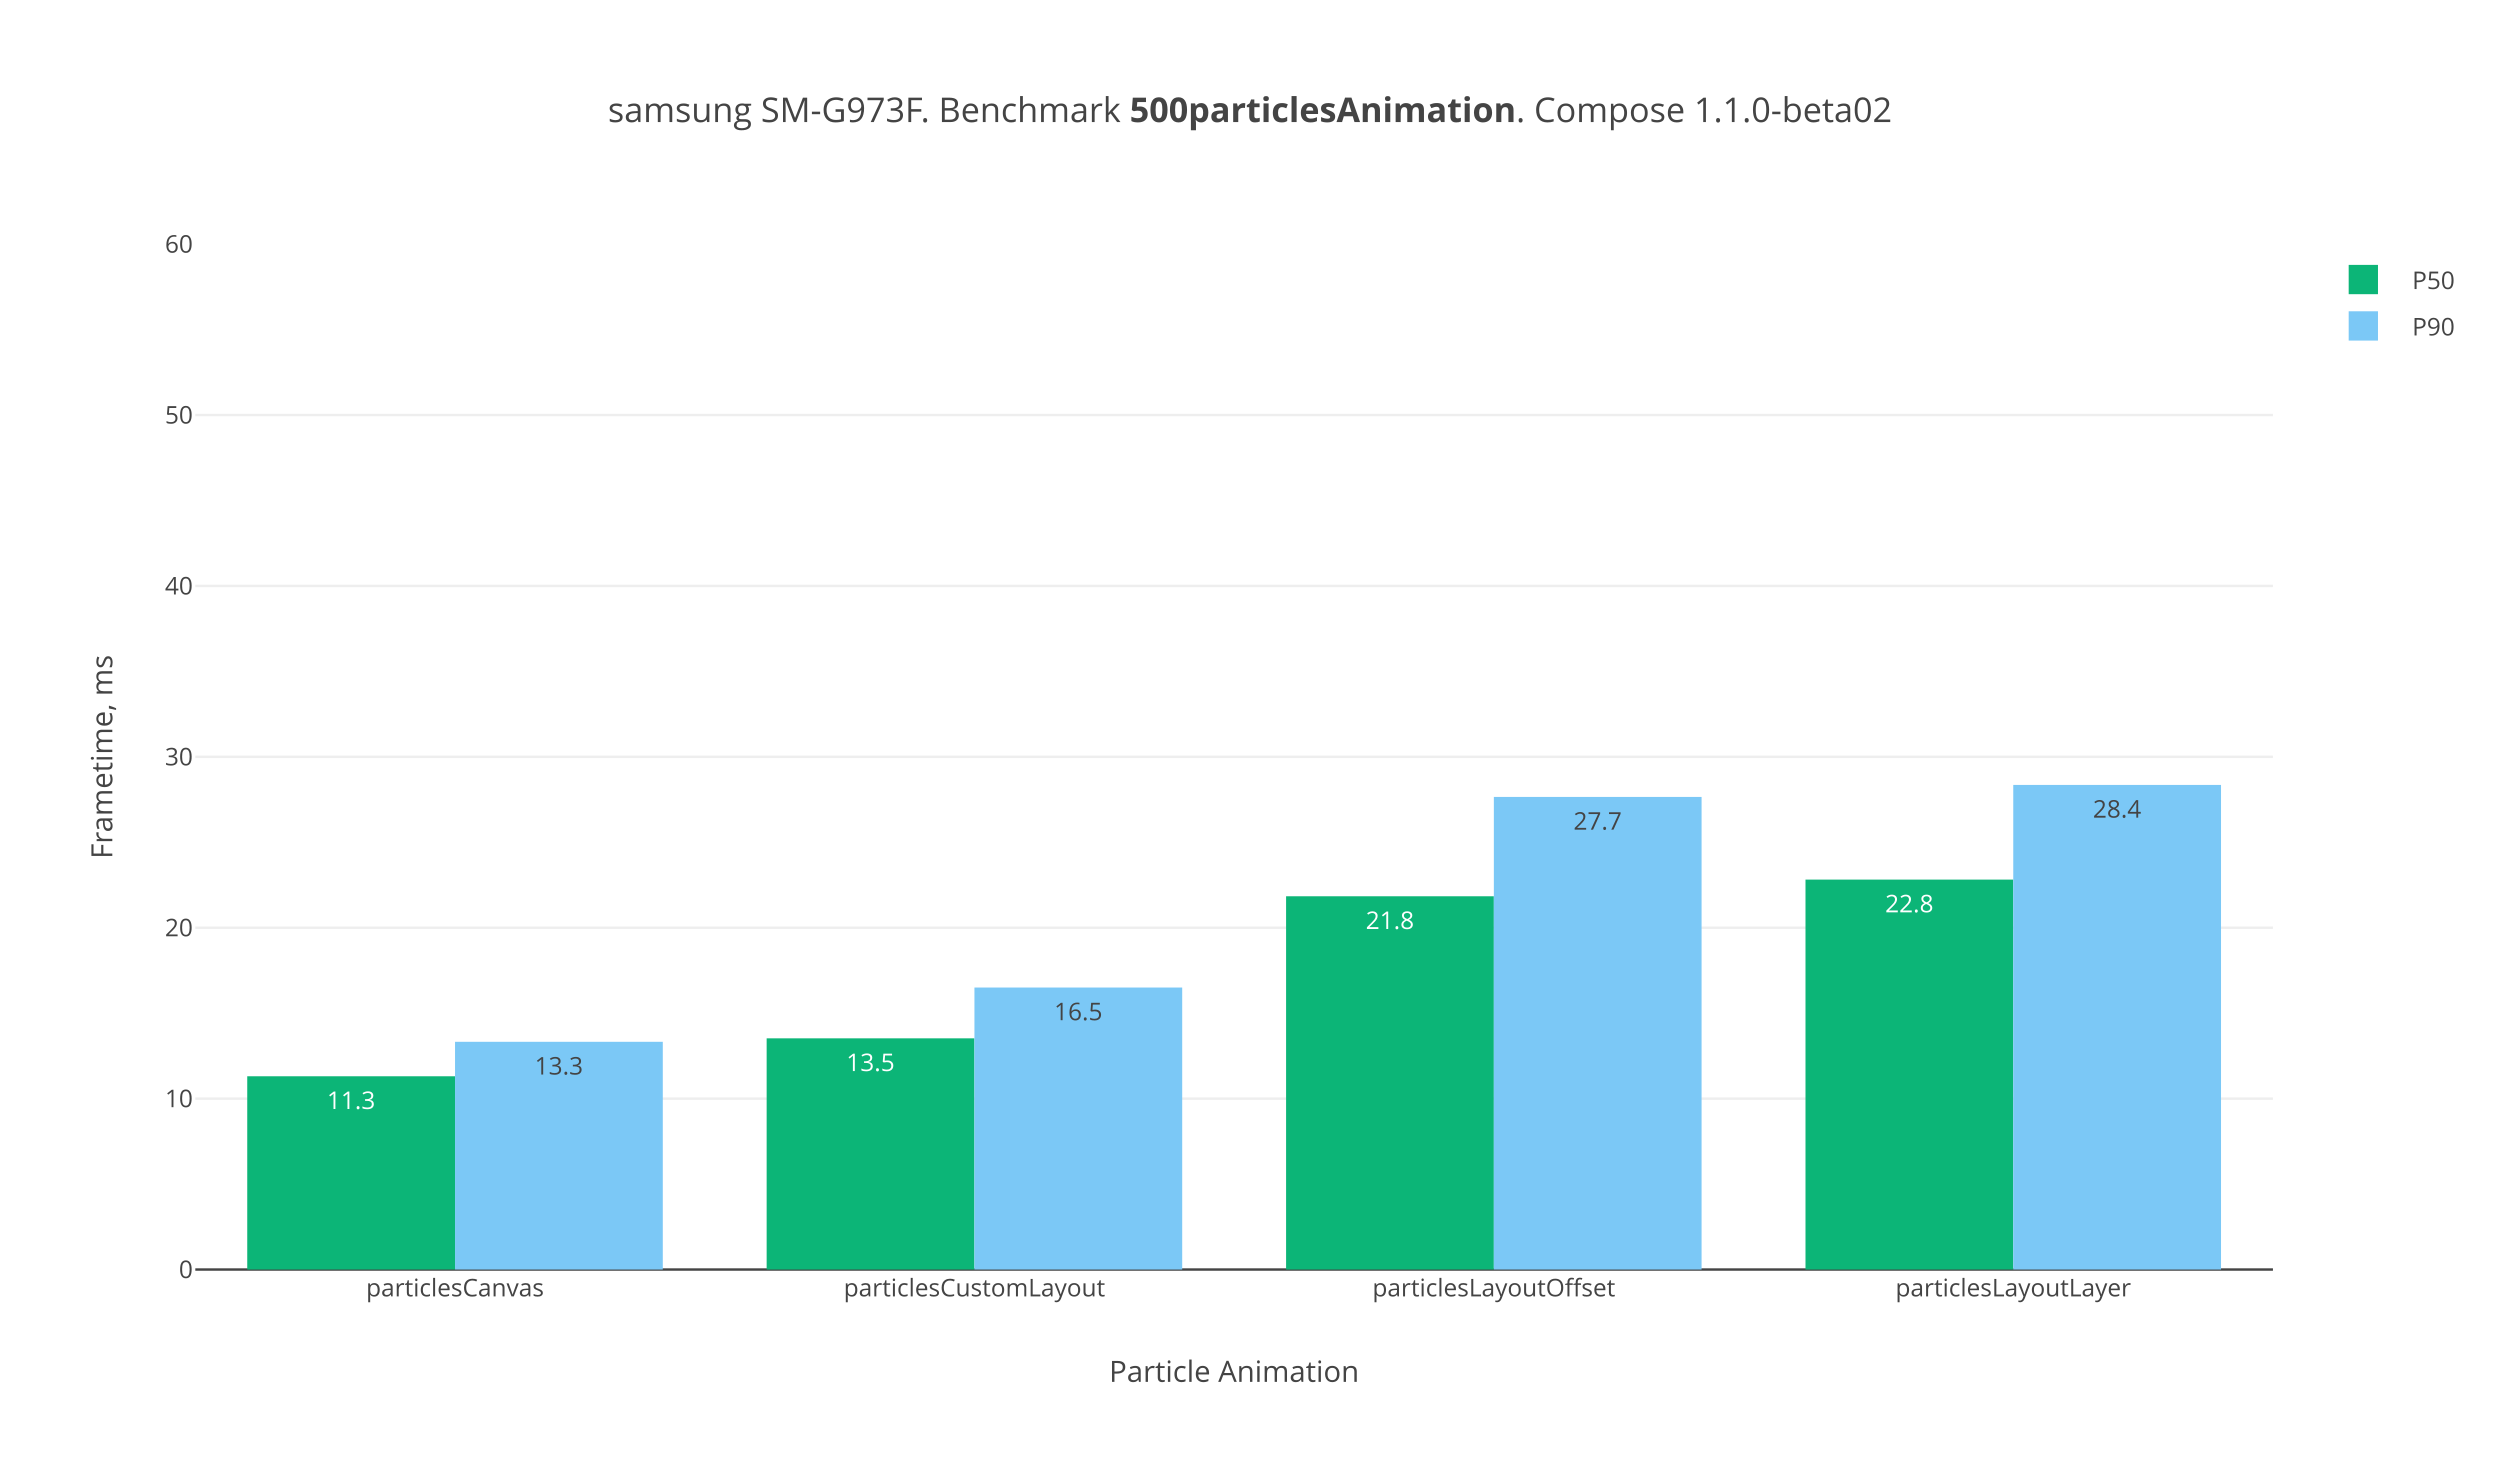
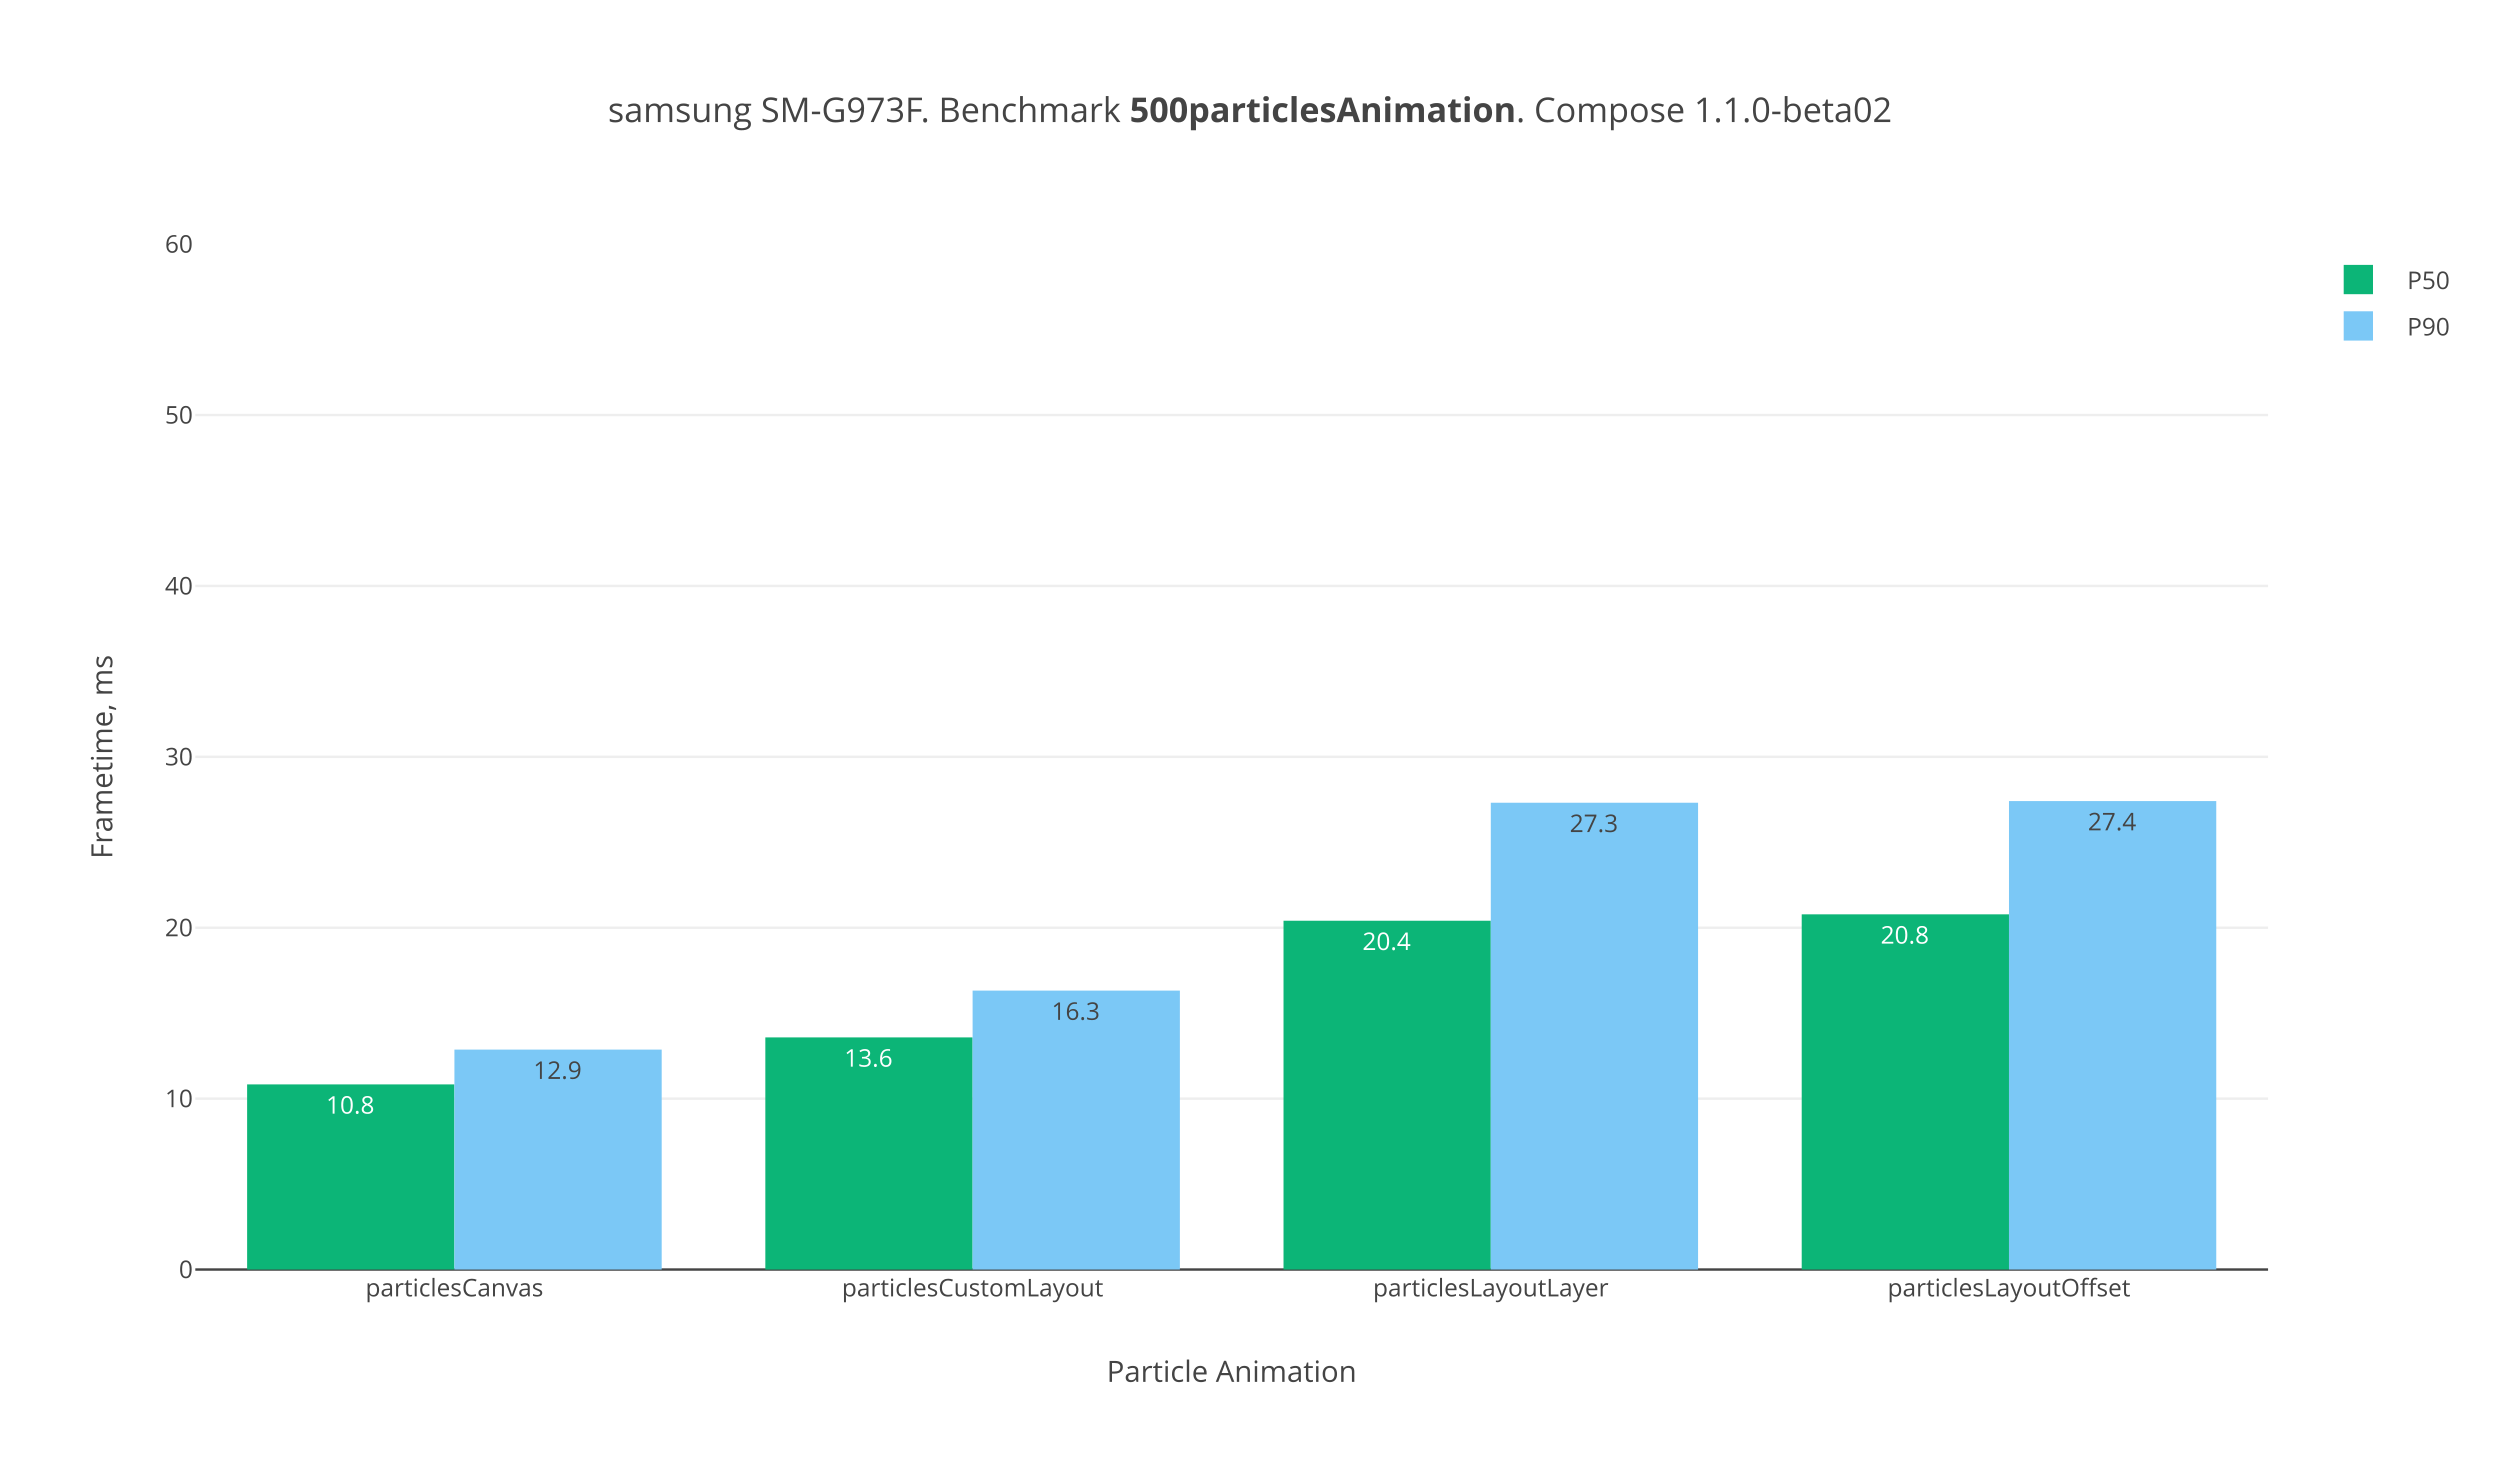
<svg xmlns="http://www.w3.org/2000/svg" class="main-svg" width="1024" height="600" style="" viewBox="0 0 1024 600">
  <rect x="0" y="0" width="1024" height="600" style="fill: rgb(255, 255, 255); fill-opacity: 1;" />
-   <defs id="defs-ac30d5">
+   <defs id="defs-26608c">
    <g class="clips">
-       <clipPath id="clipac30d5xyplot" class="plotclip">
-         <rect width="851" height="420" />
-       </clipPath>
-       <clipPath class="axesclip" id="clipac30d5x">
-         <rect x="80" y="0" width="851" height="600" />
-       </clipPath>
-       <clipPath class="axesclip" id="clipac30d5y">
+       <clipPath id="clip26608cxyplot" class="plotclip">
+         <rect width="849" height="420" />
+       </clipPath>
+       <clipPath class="axesclip" id="clip26608cx">
+         <rect x="80" y="0" width="849" height="600" />
+       </clipPath>
+       <clipPath class="axesclip" id="clip26608cy">
        <rect x="0" y="100" width="1024" height="420" />
      </clipPath>
-       <clipPath class="axesclip" id="clipac30d5xy">
-         <rect x="80" y="100" width="851" height="420" />
+       <clipPath class="axesclip" id="clip26608cxy">
+         <rect x="80" y="100" width="849" height="420" />
      </clipPath>
    </g>
    <g class="gradients" />
  </defs>
  <g class="bglayer" />
  <g class="layer-below">
    <g class="imagelayer" />
    <g class="shapelayer" />
  </g>
  <g class="cartesianlayer">
    <g class="subplot xy">
      <g class="layer-subplot">
        <g class="shapelayer" />
        <g class="imagelayer" />
      </g>
      <g class="gridlayer">
        <g class="x" />
        <g class="y">
-           <path class="ygrid crisp" transform="translate(0,450)" d="M80,0h851" style="stroke: rgb(238, 238, 238); stroke-opacity: 1; stroke-width: 1px;" />
-           <path class="ygrid crisp" transform="translate(0,380)" d="M80,0h851" style="stroke: rgb(238, 238, 238); stroke-opacity: 1; stroke-width: 1px;" />
-           <path class="ygrid crisp" transform="translate(0,310)" d="M80,0h851" style="stroke: rgb(238, 238, 238); stroke-opacity: 1; stroke-width: 1px;" />
-           <path class="ygrid crisp" transform="translate(0,240)" d="M80,0h851" style="stroke: rgb(238, 238, 238); stroke-opacity: 1; stroke-width: 1px;" />
-           <path class="ygrid crisp" transform="translate(0,170)" d="M80,0h851" style="stroke: rgb(238, 238, 238); stroke-opacity: 1; stroke-width: 1px;" />
+           <path class="ygrid crisp" transform="translate(0,450)" d="M80,0h849" style="stroke: rgb(238, 238, 238); stroke-opacity: 1; stroke-width: 1px;" />
+           <path class="ygrid crisp" transform="translate(0,380)" d="M80,0h849" style="stroke: rgb(238, 238, 238); stroke-opacity: 1; stroke-width: 1px;" />
+           <path class="ygrid crisp" transform="translate(0,310)" d="M80,0h849" style="stroke: rgb(238, 238, 238); stroke-opacity: 1; stroke-width: 1px;" />
+           <path class="ygrid crisp" transform="translate(0,240)" d="M80,0h849" style="stroke: rgb(238, 238, 238); stroke-opacity: 1; stroke-width: 1px;" />
+           <path class="ygrid crisp" transform="translate(0,170)" d="M80,0h849" style="stroke: rgb(238, 238, 238); stroke-opacity: 1; stroke-width: 1px;" />
        </g>
      </g>
      <g class="zerolinelayer">
-         <path class="yzl zl crisp" transform="translate(0,520)" d="M80,0h851" style="stroke: rgb(68, 68, 68); stroke-opacity: 1; stroke-width: 1px;" />
+         <path class="yzl zl crisp" transform="translate(0,520)" d="M80,0h849" style="stroke: rgb(68, 68, 68); stroke-opacity: 1; stroke-width: 1px;" />
      </g>
      <path class="xlines-below" />
      <path class="ylines-below" />
      <g class="overlines-below" />
      <g class="xaxislayer-below" />
      <g class="yaxislayer-below" />
      <g class="overaxes-below" />
-       <g class="plot" transform="translate(80,100)" clip-path="url('#clipac30d5xyplot')">
+       <g class="plot" transform="translate(80,100)" clip-path="url('#clip26608cxyplot')">
        <g class="barlayer mlayer">
          <g class="trace bars" style="opacity: 1;">
            <g class="points">
              <g class="point">
-                 <path d="M21.27,420V340.84H106.38V420Z" style="vector-effect: non-scaling-stroke; opacity: 1; stroke-width: 0px; fill: rgb(12, 181, 119); fill-opacity: 1;" />
-                 <text class="bartext bartext-inside" text-anchor="middle" data-notex="1" x="0" y="0" style="font-family: 'Open Sans', verdana, arial, sans-serif; font-size: 10px; fill: rgb(255, 255, 255); fill-opacity: 1; white-space: pre;" transform="translate(63.80156,354.2462)">11.3</text>
-               </g>
-               <g class="point">
-                 <path d="M234.02,420V325.31H319.13V420Z" style="vector-effect: non-scaling-stroke; opacity: 1; stroke-width: 0px; fill: rgb(12, 181, 119); fill-opacity: 1;" />
-                 <text class="bartext bartext-inside" text-anchor="middle" data-notex="1" x="0" y="0" style="font-family: 'Open Sans', verdana, arial, sans-serif; font-size: 10px; fill: rgb(255, 255, 255); fill-opacity: 1; white-space: pre;" transform="translate(276.5516,338.7163)">13.5</text>
-               </g>
-               <g class="point">
-                 <path d="M446.78,420V267.11H531.88V420Z" style="vector-effect: non-scaling-stroke; opacity: 1; stroke-width: 0px; fill: rgb(12, 181, 119); fill-opacity: 1;" />
-                 <text class="bartext bartext-inside" text-anchor="middle" data-notex="1" x="0" y="0" style="font-family: 'Open Sans', verdana, arial, sans-serif; font-size: 10px; fill: rgb(255, 255, 255); fill-opacity: 1; white-space: pre;" transform="translate(489.3066,280.5163)">21.8</text>
-               </g>
-               <g class="point">
-                 <path d="M659.53,420V260.28H744.63V420Z" style="vector-effect: non-scaling-stroke; opacity: 1; stroke-width: 0px; fill: rgb(12, 181, 119); fill-opacity: 1;" />
-                 <text class="bartext bartext-inside" text-anchor="middle" data-notex="1" x="0" y="0" style="font-family: 'Open Sans', verdana, arial, sans-serif; font-size: 10px; fill: rgb(255, 255, 255); fill-opacity: 1; white-space: pre;" transform="translate(702.0566,273.6862)">22.8</text>
+                 <path d="M21.22,420V344.16H106.13V420Z" style="vector-effect: non-scaling-stroke; opacity: 1; stroke-width: 0px; fill: rgb(12, 181, 119); fill-opacity: 1;" />
+                 <text class="bartext bartext-inside" text-anchor="middle" data-notex="1" x="0" y="0" style="font-family: 'Open Sans', verdana, arial, sans-serif; font-size: 10px; fill: rgb(255, 255, 255); fill-opacity: 1; white-space: pre;" transform="translate(63.45625,356.16)">10.8</text>
+               </g>
+               <g class="point">
+                 <path d="M233.48,420V324.92H318.38V420Z" style="vector-effect: non-scaling-stroke; opacity: 1; stroke-width: 0px; fill: rgb(12, 181, 119); fill-opacity: 1;" />
+                 <text class="bartext bartext-inside" text-anchor="middle" data-notex="1" x="0" y="0" style="font-family: 'Open Sans', verdana, arial, sans-serif; font-size: 10px; fill: rgb(255, 255, 255); fill-opacity: 1; white-space: pre;" transform="translate(275.7113,336.92)">13.6</text>
+               </g>
+               <g class="point">
+                 <path d="M445.73,420V277.13H530.63V420Z" style="vector-effect: non-scaling-stroke; opacity: 1; stroke-width: 0px; fill: rgb(12, 181, 119); fill-opacity: 1;" />
+                 <text class="bartext bartext-inside" text-anchor="middle" data-notex="1" x="0" y="0" style="font-family: 'Open Sans', verdana, arial, sans-serif; font-size: 10px; fill: rgb(255, 255, 255); fill-opacity: 1; white-space: pre;" transform="translate(487.9613,289.13)">20.4</text>
+               </g>
+               <g class="point">
+                 <path d="M657.98,420V274.51H742.88V420Z" style="vector-effect: non-scaling-stroke; opacity: 1; stroke-width: 0px; fill: rgb(12, 181, 119); fill-opacity: 1;" />
+                 <text class="bartext bartext-inside" text-anchor="middle" data-notex="1" x="0" y="0" style="font-family: 'Open Sans', verdana, arial, sans-serif; font-size: 10px; fill: rgb(255, 255, 255); fill-opacity: 1; white-space: pre;" transform="translate(700.2113,286.51)">20.8</text>
              </g>
            </g>
          </g>
          <g class="trace bars" style="opacity: 1;">
            <g class="points">
              <g class="point">
-                 <path d="M106.38,420V326.73H191.48V420Z" style="vector-effect: non-scaling-stroke; opacity: 1; stroke-width: 0px; fill: rgb(123, 200, 246); fill-opacity: 1;" />
-                 <text class="bartext bartext-inside" text-anchor="middle" data-notex="1" x="0" y="0" style="font-family: 'Open Sans', verdana, arial, sans-serif; font-size: 10px; fill: rgb(68, 68, 68); fill-opacity: 1; white-space: pre;" transform="translate(148.9066,340.1363)">13.3</text>
-               </g>
-               <g class="point">
-                 <path d="M319.13,420V304.48H404.23V420Z" style="vector-effect: non-scaling-stroke; opacity: 1; stroke-width: 0px; fill: rgb(123, 200, 246); fill-opacity: 1;" />
-                 <text class="bartext bartext-inside" text-anchor="middle" data-notex="1" x="0" y="0" style="font-family: 'Open Sans', verdana, arial, sans-serif; font-size: 10px; fill: rgb(68, 68, 68); fill-opacity: 1; white-space: pre;" transform="translate(361.6566,317.8863)">16.5</text>
-               </g>
-               <g class="point">
-                 <path d="M531.88,420V226.43H616.97V420Z" style="vector-effect: non-scaling-stroke; opacity: 1; stroke-width: 0px; fill: rgb(123, 200, 246); fill-opacity: 1;" />
-                 <text class="bartext bartext-inside" text-anchor="middle" data-notex="1" x="0" y="0" style="font-family: 'Open Sans', verdana, arial, sans-serif; font-size: 10px; fill: rgb(68, 68, 68); fill-opacity: 1; white-space: pre;" transform="translate(574.4016,239.8363)">27.7</text>
-               </g>
-               <g class="point">
-                 <path d="M744.63,420V221.5H829.73V420Z" style="vector-effect: non-scaling-stroke; opacity: 1; stroke-width: 0px; fill: rgb(123, 200, 246); fill-opacity: 1;" />
-                 <text class="bartext bartext-inside" text-anchor="middle" data-notex="1" x="0" y="0" style="font-family: 'Open Sans', verdana, arial, sans-serif; font-size: 10px; fill: rgb(68, 68, 68); fill-opacity: 1; white-space: pre;" transform="translate(787.1566,234.9062)">28.4</text>
+                 <path d="M106.13,420V329.92H191.03V420Z" style="vector-effect: non-scaling-stroke; opacity: 1; stroke-width: 0px; fill: rgb(123, 200, 246); fill-opacity: 1;" />
+                 <text class="bartext bartext-inside" text-anchor="middle" data-notex="1" x="0" y="0" style="font-family: 'Open Sans', verdana, arial, sans-serif; font-size: 10px; fill: rgb(68, 68, 68); fill-opacity: 1; white-space: pre;" transform="translate(148.3612,341.92)">12.9</text>
+               </g>
+               <g class="point">
+                 <path d="M318.38,420V305.74H403.28V420Z" style="vector-effect: non-scaling-stroke; opacity: 1; stroke-width: 0px; fill: rgb(123, 200, 246); fill-opacity: 1;" />
+                 <text class="bartext bartext-inside" text-anchor="middle" data-notex="1" x="0" y="0" style="font-family: 'Open Sans', verdana, arial, sans-serif; font-size: 10px; fill: rgb(68, 68, 68); fill-opacity: 1; white-space: pre;" transform="translate(360.6112,317.74)">16.3</text>
+               </g>
+               <g class="point">
+                 <path d="M530.63,420V228.81H615.53V420Z" style="vector-effect: non-scaling-stroke; opacity: 1; stroke-width: 0px; fill: rgb(123, 200, 246); fill-opacity: 1;" />
+                 <text class="bartext bartext-inside" text-anchor="middle" data-notex="1" x="0" y="0" style="font-family: 'Open Sans', verdana, arial, sans-serif; font-size: 10px; fill: rgb(68, 68, 68); fill-opacity: 1; white-space: pre;" transform="translate(572.8612,240.81)">27.3</text>
+               </g>
+               <g class="point">
+                 <path d="M742.88,420V228.11H827.78V420Z" style="vector-effect: non-scaling-stroke; opacity: 1; stroke-width: 0px; fill: rgb(123, 200, 246); fill-opacity: 1;" />
+                 <text class="bartext bartext-inside" text-anchor="middle" data-notex="1" x="0" y="0" style="font-family: 'Open Sans', verdana, arial, sans-serif; font-size: 10px; fill: rgb(68, 68, 68); fill-opacity: 1; white-space: pre;" transform="translate(785.1112,240.11)">27.4</text>
              </g>
            </g>
          </g>
        </g>
      </g>
      <g class="overplot" />
      <path class="xlines-above crisp" style="fill: none;" d="M0,0" />
      <path class="ylines-above crisp" style="fill: none;" d="M0,0" />
      <g class="overlines-above" />
      <g class="xaxislayer-above">
        <g class="xtick">
-           <text text-anchor="middle" x="0" y="531" transform="translate(186.38,0)" style="font-family: 'Open Sans', verdana, arial, sans-serif; font-size: 10px; fill: rgb(68, 68, 68); fill-opacity: 1; white-space: pre;">particlesCanvas</text>
-         </g>
-         <g class="xtick">
-           <text text-anchor="middle" x="0" y="531" transform="translate(399.13,0)" style="font-family: 'Open Sans', verdana, arial, sans-serif; font-size: 10px; fill: rgb(68, 68, 68); fill-opacity: 1; white-space: pre;">particlesCustomLayout</text>
-         </g>
-         <g class="xtick">
-           <text text-anchor="middle" x="0" y="531" transform="translate(611.88,0)" style="font-family: 'Open Sans', verdana, arial, sans-serif; font-size: 10px; fill: rgb(68, 68, 68); fill-opacity: 1; white-space: pre;">particlesLayoutOffset</text>
-         </g>
-         <g class="xtick">
-           <text text-anchor="middle" x="0" y="531" transform="translate(824.63,0)" style="font-family: 'Open Sans', verdana, arial, sans-serif; font-size: 10px; fill: rgb(68, 68, 68); fill-opacity: 1; white-space: pre;">particlesLayoutLayer</text>
+           <text text-anchor="middle" x="0" y="531" transform="translate(186.13,0)" style="font-family: 'Open Sans', verdana, arial, sans-serif; font-size: 10px; fill: rgb(68, 68, 68); fill-opacity: 1; white-space: pre;">particlesCanvas</text>
+         </g>
+         <g class="xtick">
+           <text text-anchor="middle" x="0" y="531" transform="translate(398.38,0)" style="font-family: 'Open Sans', verdana, arial, sans-serif; font-size: 10px; fill: rgb(68, 68, 68); fill-opacity: 1; white-space: pre;">particlesCustomLayout</text>
+         </g>
+         <g class="xtick">
+           <text text-anchor="middle" x="0" y="531" transform="translate(610.63,0)" style="font-family: 'Open Sans', verdana, arial, sans-serif; font-size: 10px; fill: rgb(68, 68, 68); fill-opacity: 1; white-space: pre;">particlesLayoutLayer</text>
+         </g>
+         <g class="xtick">
+           <text text-anchor="middle" x="0" y="531" transform="translate(822.88,0)" style="font-family: 'Open Sans', verdana, arial, sans-serif; font-size: 10px; fill: rgb(68, 68, 68); fill-opacity: 1; white-space: pre;">particlesLayoutOffset</text>
        </g>
      </g>
      <g class="yaxislayer-above">
        <g class="ytick">
          <text text-anchor="end" x="79" y="3.5" transform="translate(0,520)" style="font-family: 'Open Sans', verdana, arial, sans-serif; font-size: 10px; fill: rgb(68, 68, 68); fill-opacity: 1; white-space: pre;">0</text>
        </g>
        <g class="ytick">
          <text text-anchor="end" x="79" y="3.5" transform="translate(0,450)" style="font-family: 'Open Sans', verdana, arial, sans-serif; font-size: 10px; fill: rgb(68, 68, 68); fill-opacity: 1; white-space: pre;">10</text>
        </g>
        <g class="ytick">
          <text text-anchor="end" x="79" y="3.5" transform="translate(0,380)" style="font-family: 'Open Sans', verdana, arial, sans-serif; font-size: 10px; fill: rgb(68, 68, 68); fill-opacity: 1; white-space: pre;">20</text>
        </g>
        <g class="ytick">
          <text text-anchor="end" x="79" y="3.5" transform="translate(0,310)" style="font-family: 'Open Sans', verdana, arial, sans-serif; font-size: 10px; fill: rgb(68, 68, 68); fill-opacity: 1; white-space: pre;">30</text>
        </g>
        <g class="ytick">
          <text text-anchor="end" x="79" y="3.5" transform="translate(0,240)" style="font-family: 'Open Sans', verdana, arial, sans-serif; font-size: 10px; fill: rgb(68, 68, 68); fill-opacity: 1; white-space: pre;">40</text>
        </g>
        <g class="ytick">
          <text text-anchor="end" x="79" y="3.5" transform="translate(0,170)" style="font-family: 'Open Sans', verdana, arial, sans-serif; font-size: 10px; fill: rgb(68, 68, 68); fill-opacity: 1; white-space: pre;">50</text>
        </g>
        <g class="ytick">
          <text text-anchor="end" x="79" y="3.5" transform="translate(0,100)" style="font-family: 'Open Sans', verdana, arial, sans-serif; font-size: 10px; fill: rgb(68, 68, 68); fill-opacity: 1; white-space: pre;">60</text>
        </g>
      </g>
      <g class="overaxes-above" />
    </g>
  </g>
  <g class="polarlayer" />
  <g class="ternarylayer" />
  <g class="geolayer" />
  <g class="funnelarealayer" />
  <g class="pielayer" />
  <g class="treemaplayer" />
  <g class="sunburstlayer" />
  <g class="glimages" />
-   <defs id="topdefs-ac30d5">
+   <defs id="topdefs-26608c">
    <g class="clips" />
-     <clipPath id="legendac30d5">
-       <rect width="64" height="48" x="0" y="0" />
+     <clipPath id="legend26608c">
+       <rect width="66" height="48" x="0" y="0" />
    </clipPath>
  </defs>
  <g class="layer-above">
    <g class="imagelayer" />
    <g class="shapelayer" />
  </g>
  <g class="infolayer">
-     <g class="legend" pointer-events="all" transform="translate(948.02,100)">
-       <rect class="bg" shape-rendering="crispEdges" style="stroke: rgb(68, 68, 68); stroke-opacity: 1; fill: rgb(255, 255, 255); fill-opacity: 1; stroke-width: 0px;" width="64" height="48" x="0" y="0" />
-       <g class="scrollbox" transform="" clip-path="url('#legendac30d5')">
+     <g class="legend" pointer-events="all" transform="translate(945.98,100)">
+       <rect class="bg" shape-rendering="crispEdges" style="stroke: rgb(68, 68, 68); stroke-opacity: 1; fill: rgb(255, 255, 255); fill-opacity: 1; stroke-width: 0px;" width="66" height="48" x="0" y="0" />
+       <g class="scrollbox" transform="" clip-path="url('#legend26608c')">
        <g class="groups">
          <g class="traces" style="opacity: 1;" transform="translate(0,14.5)">
            <text class="legendtext" text-anchor="start" x="40" y="3.9" style="font-family: 'Open Sans', verdana, arial, sans-serif; font-size: 10px; fill: rgb(68, 68, 68); fill-opacity: 1; white-space: pre;">P50</text>
            <g class="layers" style="opacity: 1;">
              <g class="legendfill" />
              <g class="legendlines" />
              <g class="legendsymbols">
                <g class="legendpoints">
                  <path class="legendundefined" d="M6,6H-6V-6H6Z" transform="translate(20,0)" style="stroke-width: 0px; fill: rgb(12, 181, 119); fill-opacity: 1;" />
                </g>
              </g>
            </g>
-             <rect class="legendtoggle" x="0" y="-9.5" width="58.797" height="19" style="fill: rgb(0, 0, 0); fill-opacity: 0;" />
+             <rect class="legendtoggle" x="0" y="-9.5" width="60.234" height="19" style="fill: rgb(0, 0, 0); fill-opacity: 0;" />
          </g>
          <g class="traces" style="opacity: 1;" transform="translate(0,33.5)">
            <text class="legendtext" text-anchor="start" x="40" y="3.9" style="font-family: 'Open Sans', verdana, arial, sans-serif; font-size: 10px; fill: rgb(68, 68, 68); fill-opacity: 1; white-space: pre;">P90</text>
            <g class="layers" style="opacity: 1;">
              <g class="legendfill" />
              <g class="legendlines" />
              <g class="legendsymbols">
                <g class="legendpoints">
                  <path class="legendundefined" d="M6,6H-6V-6H6Z" transform="translate(20,0)" style="stroke-width: 0px; fill: rgb(123, 200, 246); fill-opacity: 1;" />
                </g>
              </g>
            </g>
-             <rect class="legendtoggle" x="0" y="-9.5" width="58.797" height="19" style="fill: rgb(0, 0, 0); fill-opacity: 0;" />
+             <rect class="legendtoggle" x="0" y="-9.5" width="60.234" height="19" style="fill: rgb(0, 0, 0); fill-opacity: 0;" />
          </g>
        </g>
      </g>
      <rect class="scrollbar" rx="20" ry="3" width="0" height="0" style="fill: rgb(128, 139, 164); fill-opacity: 1;" x="0" y="0" />
    </g>
    <g class="g-gtitle">
      <text class="gtitle" x="512" y="50" text-anchor="middle" dy="0em" style="font-family: 'Open Sans', verdana, arial, sans-serif; font-size: 14px; fill: rgb(68, 68, 68); opacity: 1; font-weight: normal; white-space: pre;">samsung SM-G973F. Benchmark <tspan style="font-weight:bold">500particlesAnimation</tspan>. Compose 1.1.0-beta02</text>
    </g>
    <g class="g-xtitle">
-       <text class="xtitle" x="505.5" y="566" text-anchor="middle" style="font-family: 'Open Sans', verdana, arial, sans-serif; font-size: 12px; fill: rgb(68, 68, 68); opacity: 1; font-weight: normal; white-space: pre;">Particle Animation</text>
+       <text class="xtitle" x="504.5" y="566" text-anchor="middle" style="font-family: 'Open Sans', verdana, arial, sans-serif; font-size: 12px; fill: rgb(68, 68, 68); opacity: 1; font-weight: normal; white-space: pre;">Particle Animation</text>
    </g>
    <g class="g-ytitle">
      <text class="ytitle" transform="rotate(-90,46,310)" x="46" y="310" text-anchor="middle" style="font-family: 'Open Sans', verdana, arial, sans-serif; font-size: 12px; fill: rgb(68, 68, 68); opacity: 1; font-weight: normal; white-space: pre;">Frametime, ms</text>
    </g>
  </g>
</svg>
